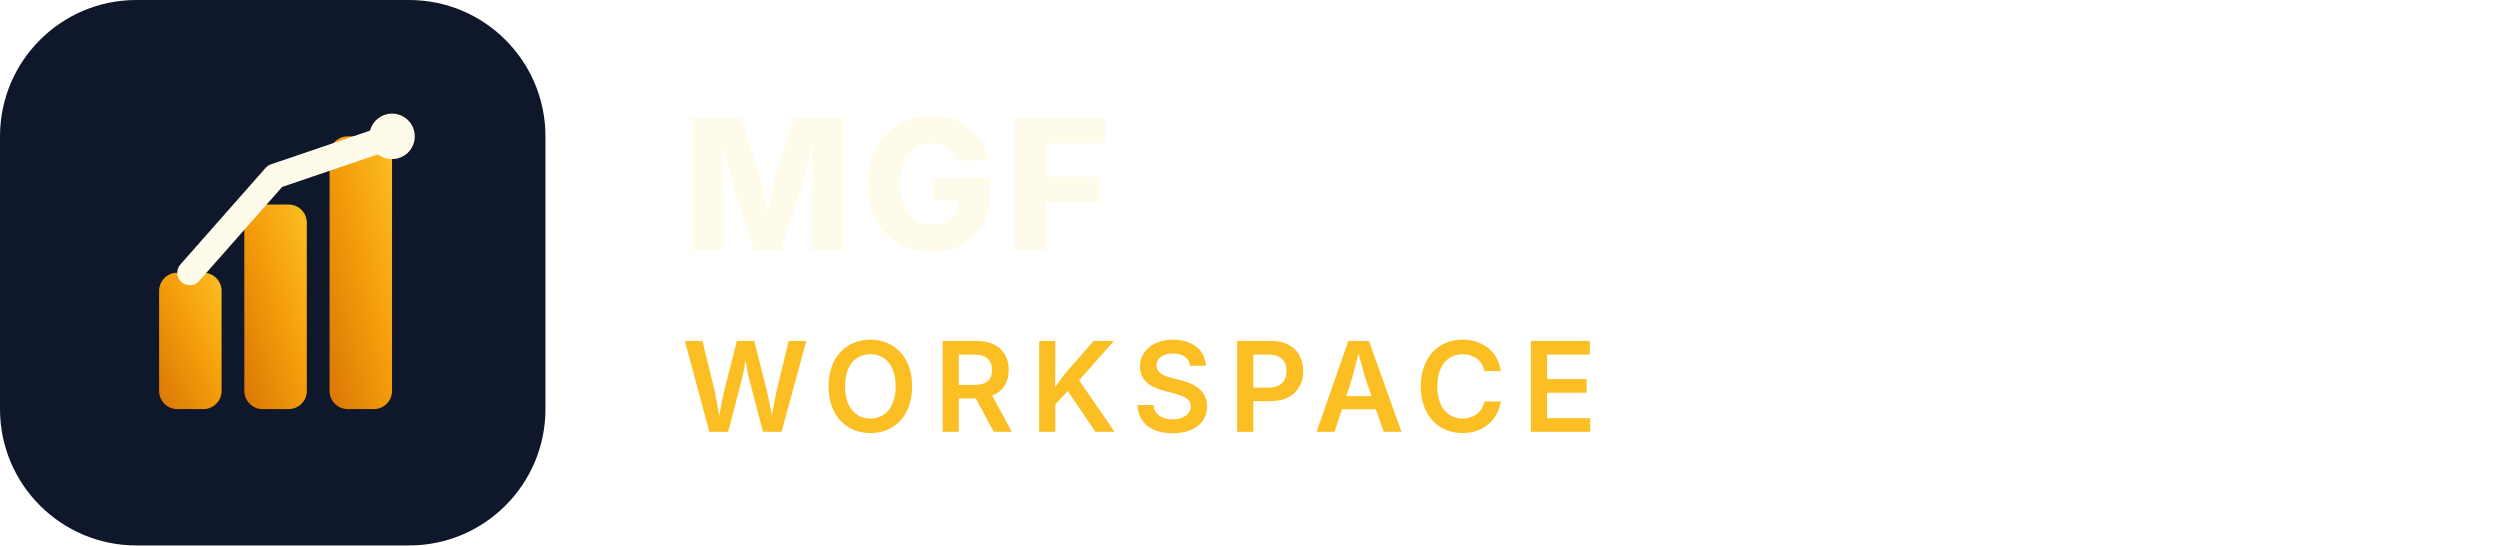
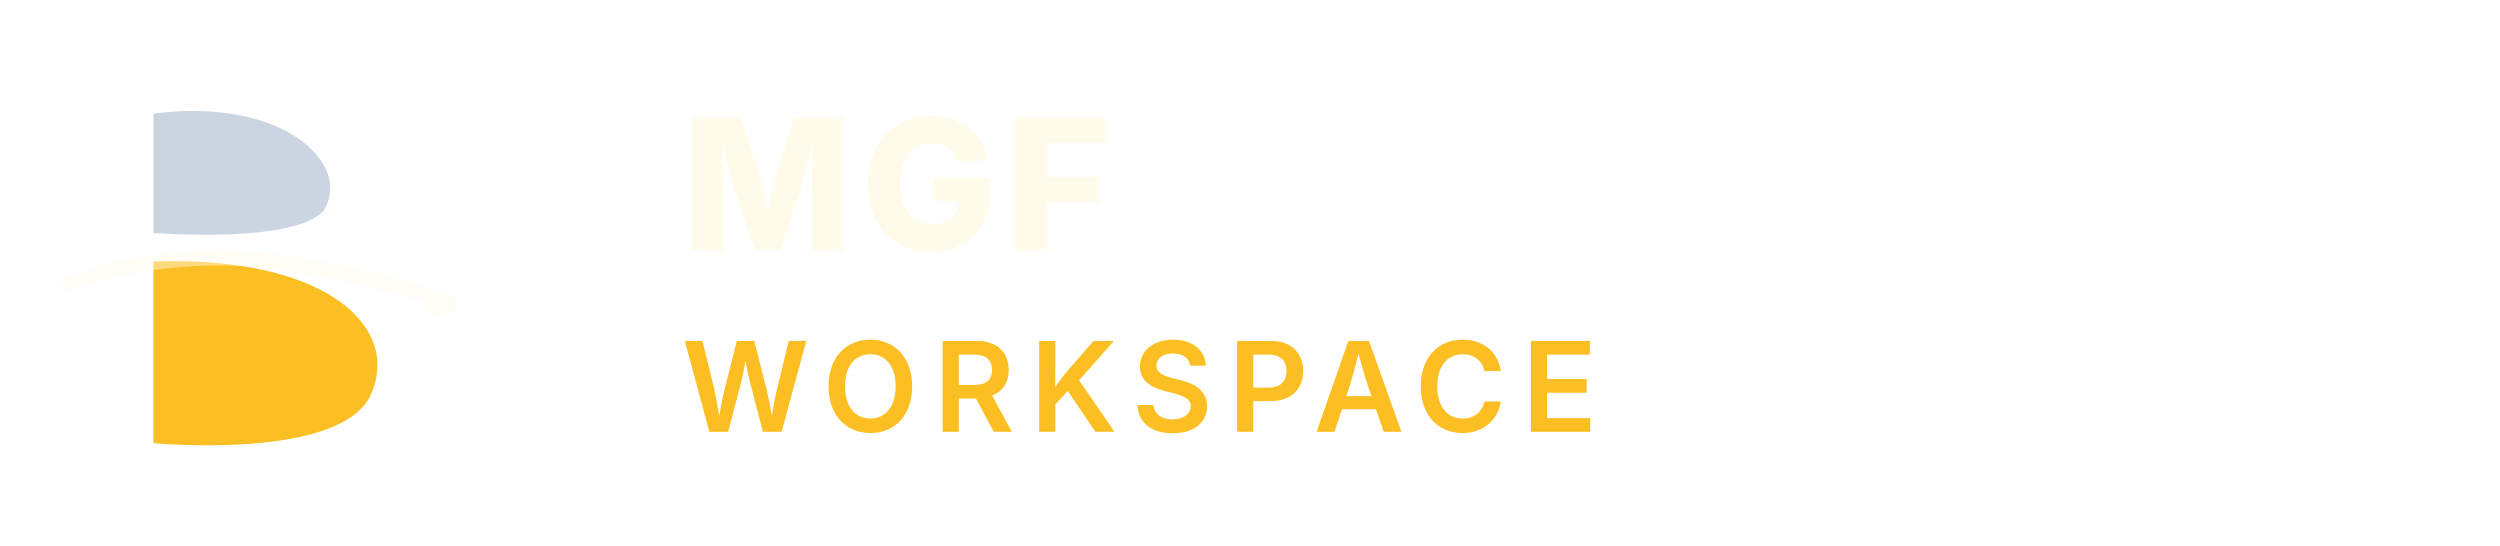
<svg xmlns="http://www.w3.org/2000/svg" width="220" height="48" viewBox="0 0 220 48" role="img" aria-label="MGF Workspace">
-   <defs>
-     <linearGradient id="gd" x1="0%" y1="100%" x2="100%" y2="0%">
-       <stop offset="0%" stop-color="#d97706" />
-       <stop offset="55%" stop-color="#f59e0b" />
-       <stop offset="100%" stop-color="#fbbf24" />
-     </linearGradient>
-   </defs>
-   <rect x="0" y="0" width="48" height="48" rx="12" fill="#0f172a" />
-   <rect x="14" y="24" width="5.5" height="12" rx="1.6" fill="url(#gd)" />
-   <rect x="21.5" y="18" width="5.5" height="18" rx="1.6" fill="url(#gd)" />
-   <rect x="29" y="12" width="5.5" height="24" rx="1.6" fill="url(#gd)" />
-   <path d="M16.7 24 L24.2 15.5 L34.5 12" fill="none" stroke="#fffbeb" stroke-width="2.2" stroke-linecap="round" stroke-linejoin="round" />
-   <circle cx="34.5" cy="12" r="2" fill="#fffbeb" />
+   <g transform="translate(0, 0) scale(1)">
+     <path d="M11 6 L11 42 L11 6 Z" fill="#fffbeb" />
+     <path d="M13.5 10 C25 8.5 31 14.5 28.5 18.5 C26 21.5 13.5 20.5 13.5 20.5 L13.5 10 Z" fill="#cbd5e1" />
+     <path d="M13.5 23 C29 22.5 35.5 29 32.5 35 C29.5 40.5 13.5 39 13.5 39 L13.5 23 Z" fill="#fbbf24" />
+     <path d="M6 25 Q17 21 30 24 T38 27" stroke="rgba(255,251,235,0.45)" stroke-width="1.3" fill="none" stroke-linecap="round" />
+   </g>
  <text x="60" y="22" font-family="ui-sans-serif, system-ui, -apple-system, Segoe UI, sans-serif" font-weight="800" font-size="16" letter-spacing="0.04em" fill="#fffbeb">MGF</text>
  <text x="60" y="38" font-family="ui-sans-serif, system-ui, -apple-system, Segoe UI, sans-serif" font-weight="600" font-size="11" letter-spacing="0.12em" fill="#fbbf24">WORKSPACE</text>
</svg>
